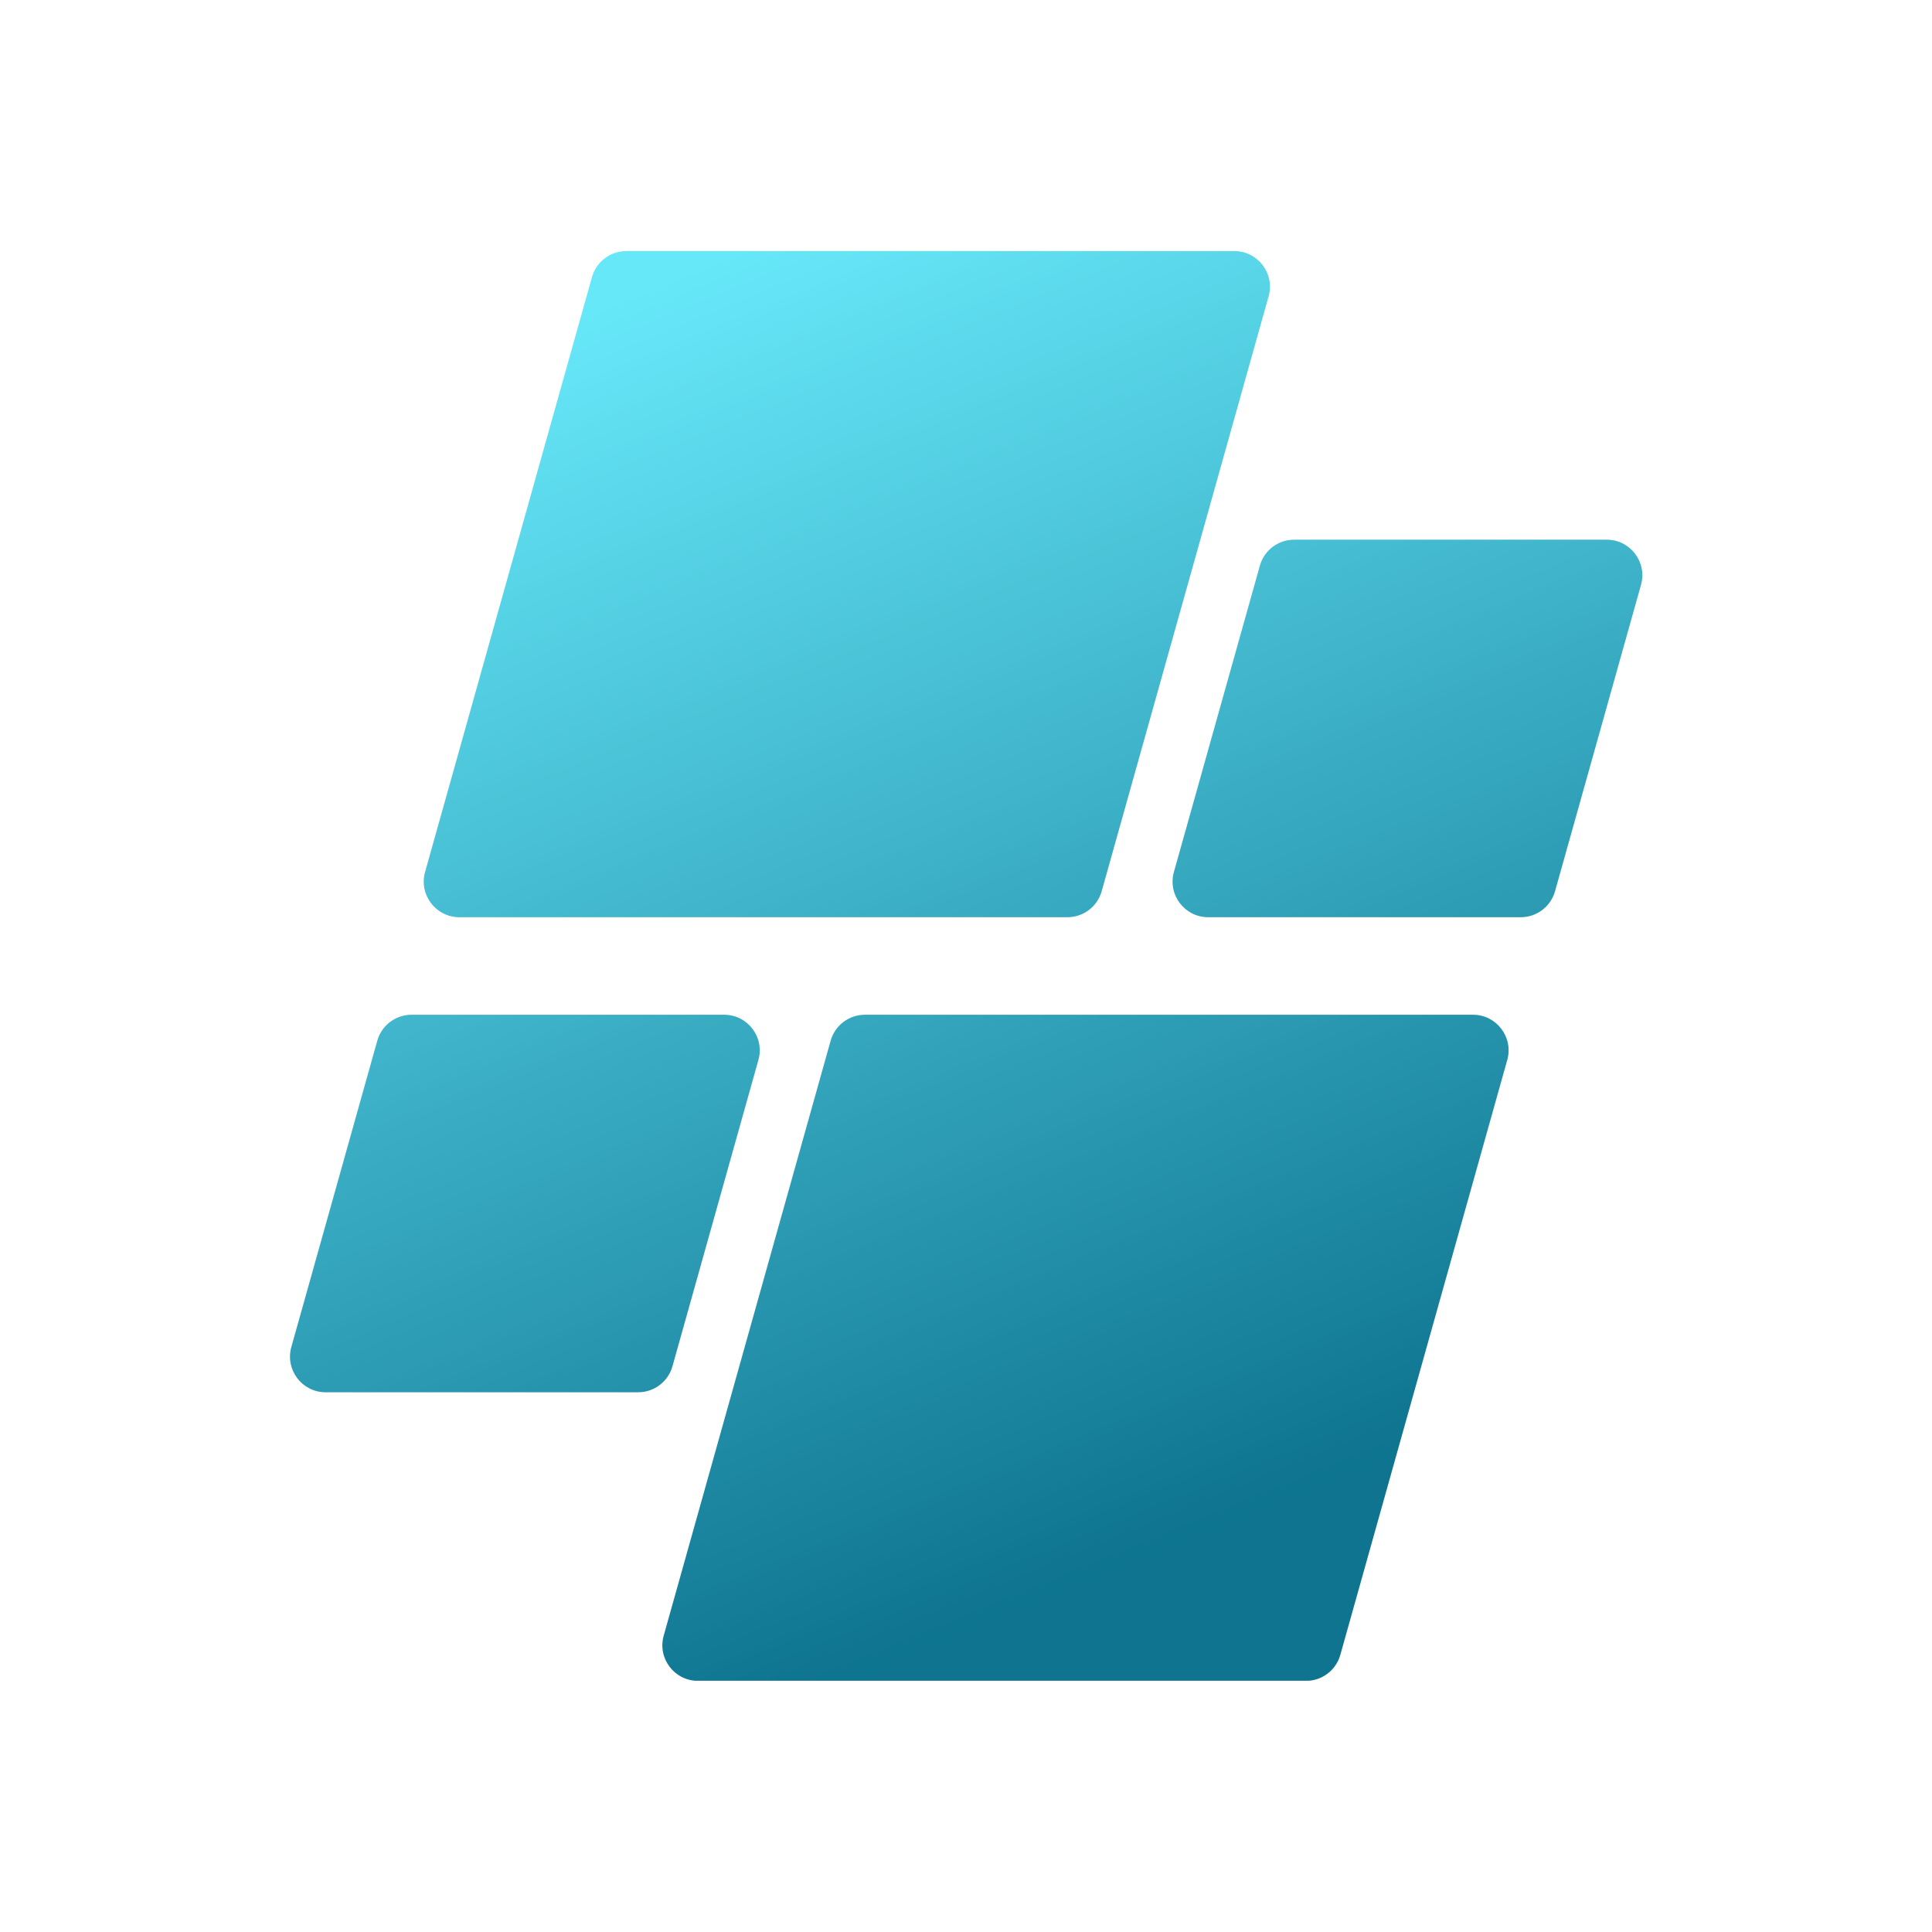
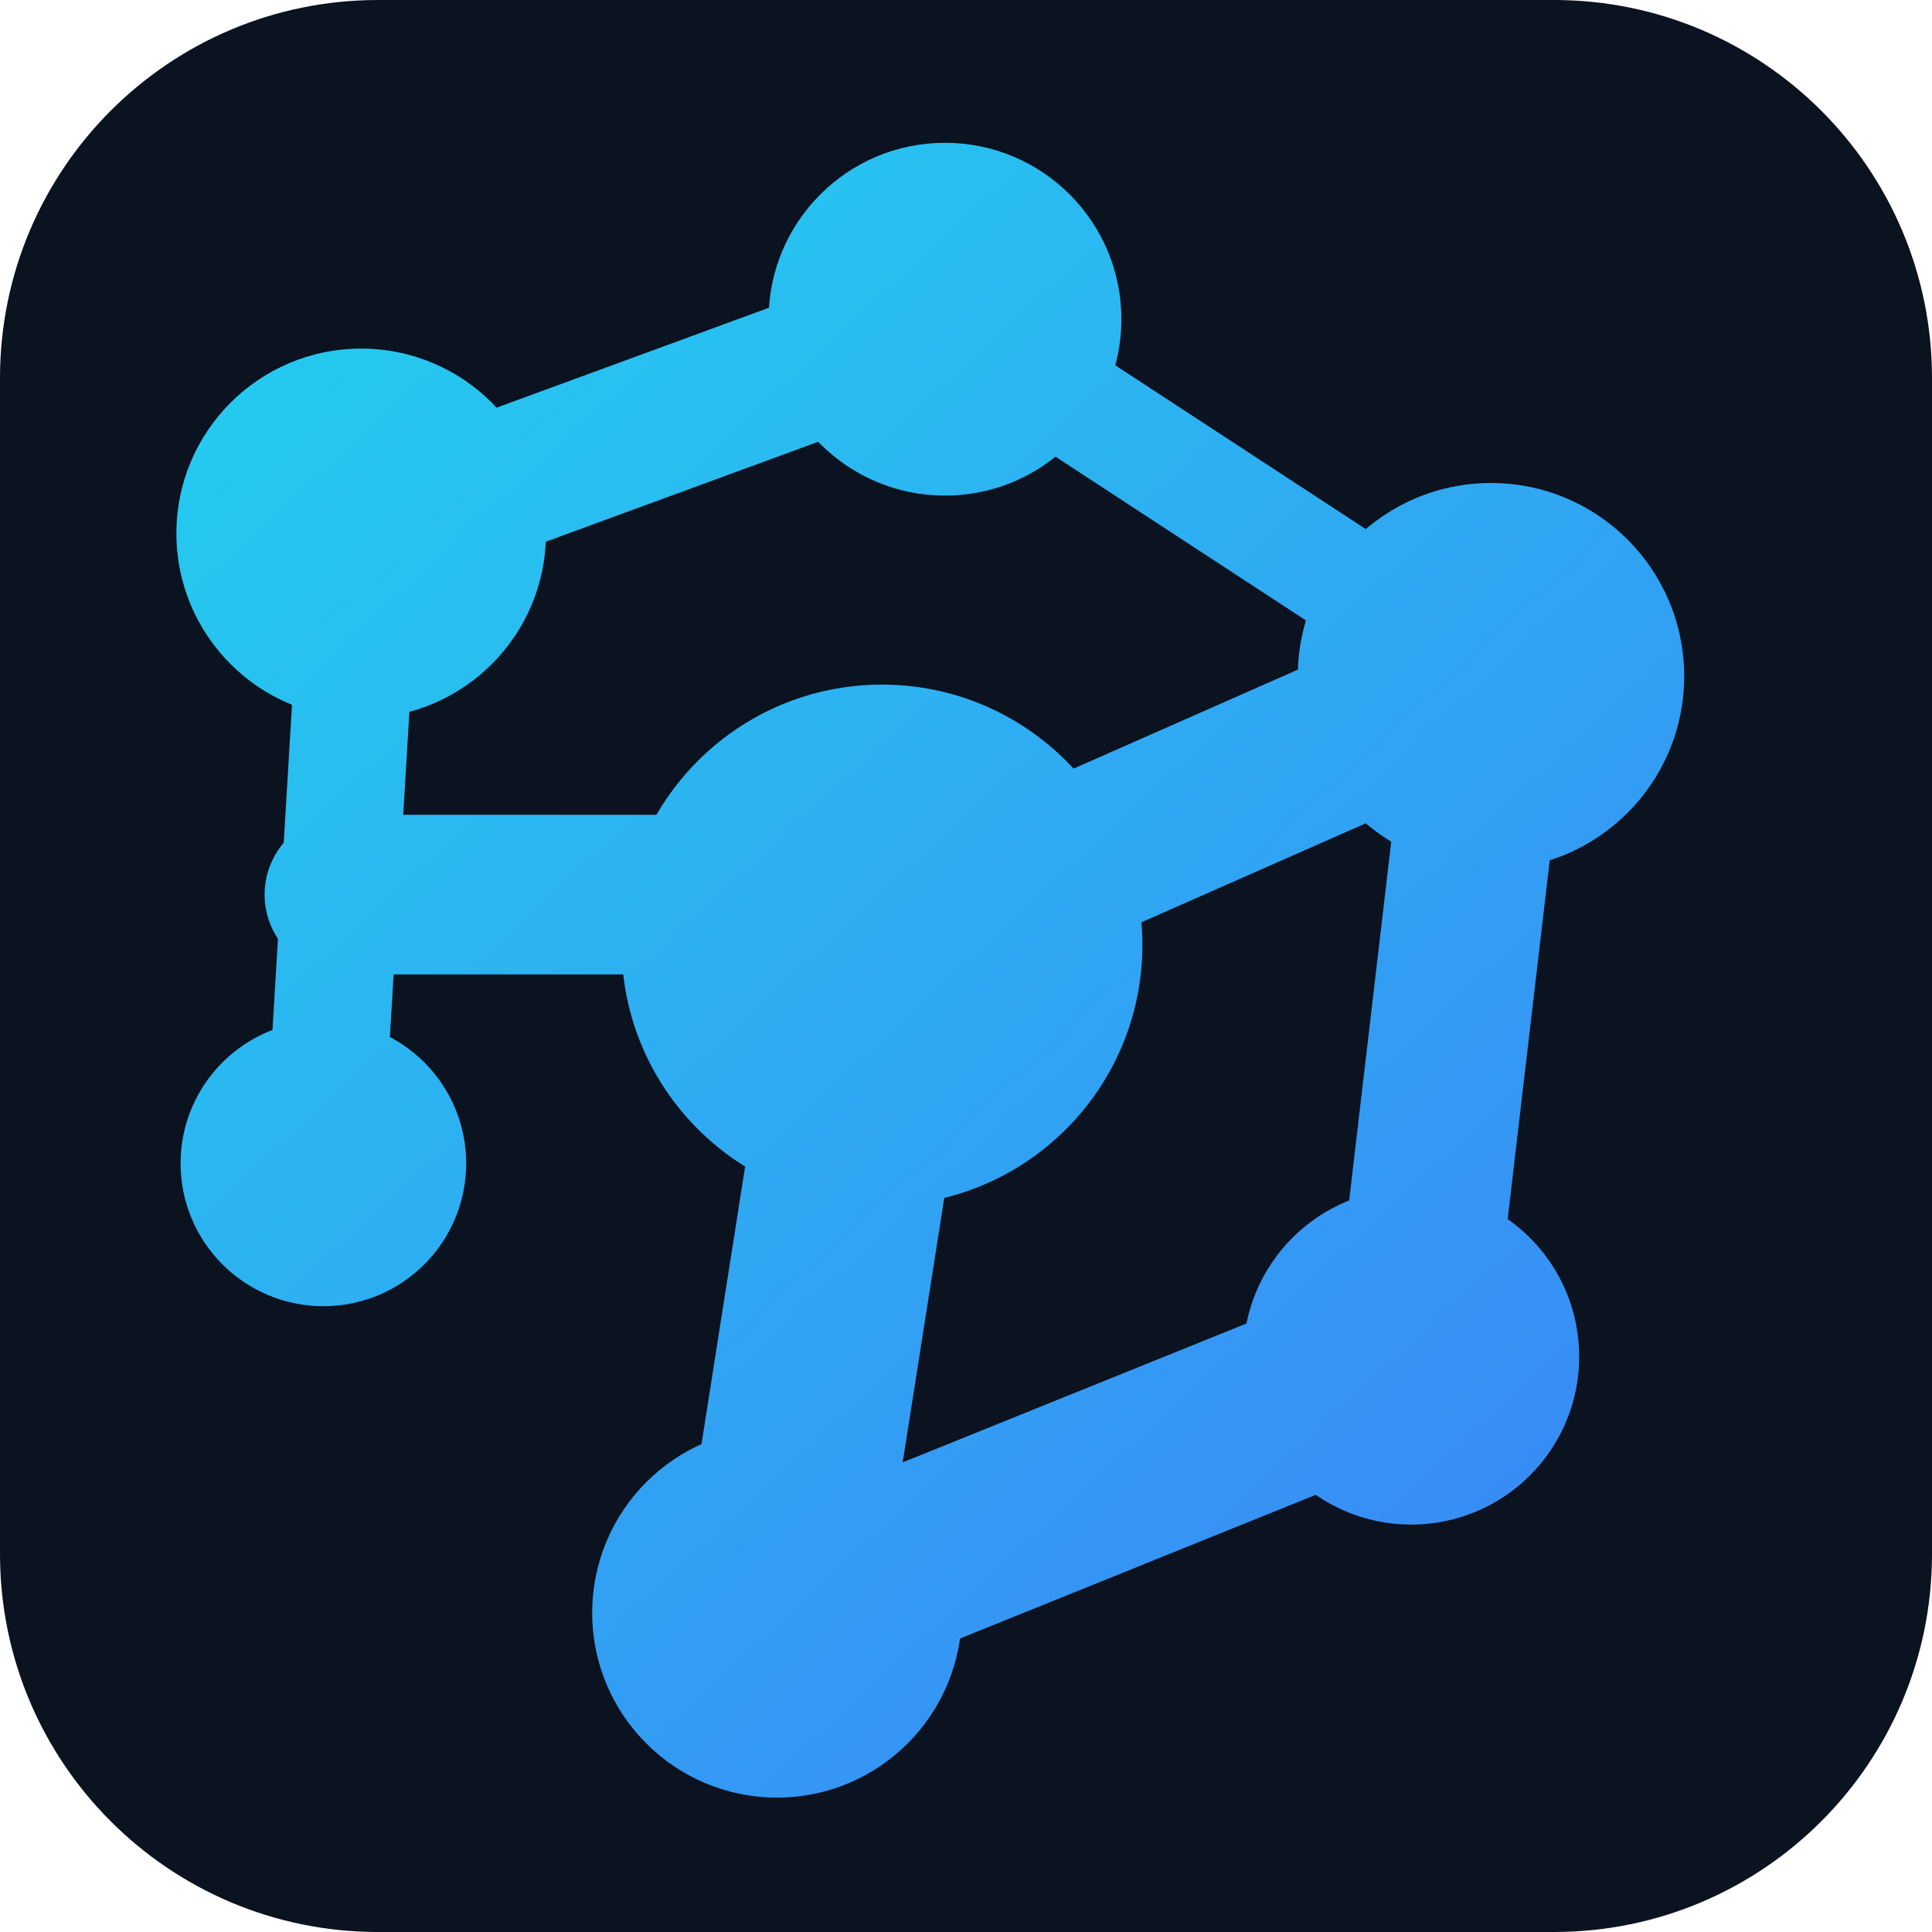
- <svg xmlns="http://www.w3.org/2000/svg" width="500" zoomAndPan="magnify" viewBox="0 0 375 375" height="500" preserveAspectRatio="xMidYMid meet" version="1.0">
+ <svg xmlns="http://www.w3.org/2000/svg" viewBox="0 0 460 460" role="img">
  <defs>
-     <clipPath id="c26915f48a">
-       <path d="M 56 48.727 L 319 48.727 L 319 326.227 L 56 326.227 Z M 56 48.727 " clip-rule="nonzero" />
-     </clipPath>
-     <clipPath id="beb6c101c0">
-       <path d="M 207.184 178.031 L 89.16 178.031 C 84.582 178.031 81.27 173.66 82.508 169.254 L 114.906 53.777 C 115.746 50.797 118.465 48.734 121.562 48.734 L 239.586 48.734 C 244.164 48.734 247.477 53.105 246.238 57.512 L 213.836 172.988 C 213 175.969 210.281 178.031 207.184 178.031 Z M 130.523 265.195 L 147.207 205.738 C 148.445 201.332 145.133 196.961 140.555 196.961 L 79.883 196.961 C 76.789 196.961 74.07 199.023 73.23 202.004 L 56.547 261.461 C 55.312 265.867 58.625 270.238 63.199 270.238 L 123.871 270.238 C 126.969 270.238 129.688 268.176 130.523 265.195 Z M 161.227 202.004 L 128.824 317.48 C 127.586 321.887 130.898 326.254 135.477 326.254 L 253.504 326.254 C 256.598 326.254 259.32 324.195 260.156 321.211 L 292.559 205.738 C 293.793 201.332 290.48 196.961 285.906 196.961 L 167.879 196.961 C 164.781 196.961 162.062 199.023 161.227 202.004 Z M 244.539 109.797 L 227.855 169.254 C 226.617 173.66 229.93 178.031 234.508 178.031 L 295.18 178.031 C 298.277 178.031 300.996 175.969 301.832 172.988 L 318.516 113.531 C 319.754 109.121 316.441 104.754 311.863 104.754 L 251.191 104.754 C 248.094 104.754 245.375 106.812 244.539 109.797 Z M 244.539 109.797 " clip-rule="nonzero" />
-     </clipPath>
-     <linearGradient x1="114.296" gradientTransform="matrix(0.555042, 0, 0, 0.555042, 56.28697, 48.7349)" y1="-47.634" x2="358.604" gradientUnits="userSpaceOnUse" y2="547.591" id="536ef65285">
-       <stop stop-opacity="1" stop-color="rgb(40.388%, 90.979%, 97.649%)" offset="0" />
-       <stop stop-opacity="1" stop-color="rgb(40.388%, 90.979%, 97.649%)" offset="0.062" />
-       <stop stop-opacity="1" stop-color="rgb(40.32%, 90.891%, 97.568%)" offset="0.094" />
-       <stop stop-opacity="1" stop-color="rgb(40.068%, 90.562%, 97.272%)" offset="0.098" />
-       <stop stop-opacity="1" stop-color="rgb(39.885%, 90.323%, 97.055%)" offset="0.102" />
-       <stop stop-opacity="1" stop-color="rgb(39.7%, 90.083%, 96.837%)" offset="0.105" />
-       <stop stop-opacity="1" stop-color="rgb(39.517%, 89.844%, 96.62%)" offset="0.109" />
-       <stop stop-opacity="1" stop-color="rgb(39.333%, 89.603%, 96.404%)" offset="0.113" />
-       <stop stop-opacity="1" stop-color="rgb(39.149%, 89.363%, 96.187%)" offset="0.117" />
-       <stop stop-opacity="1" stop-color="rgb(38.965%, 89.124%, 95.97%)" offset="0.121" />
-       <stop stop-opacity="1" stop-color="rgb(38.782%, 88.884%, 95.753%)" offset="0.125" />
-       <stop stop-opacity="1" stop-color="rgb(38.597%, 88.644%, 95.535%)" offset="0.129" />
-       <stop stop-opacity="1" stop-color="rgb(38.414%, 88.405%, 95.319%)" offset="0.133" />
-       <stop stop-opacity="1" stop-color="rgb(38.229%, 88.165%, 95.102%)" offset="0.137" />
-       <stop stop-opacity="1" stop-color="rgb(38.046%, 87.926%, 94.885%)" offset="0.141" />
-       <stop stop-opacity="1" stop-color="rgb(37.862%, 87.686%, 94.667%)" offset="0.145" />
-       <stop stop-opacity="1" stop-color="rgb(37.679%, 87.447%, 94.45%)" offset="0.148" />
-       <stop stop-opacity="1" stop-color="rgb(37.494%, 87.206%, 94.234%)" offset="0.152" />
-       <stop stop-opacity="1" stop-color="rgb(37.311%, 86.966%, 94.017%)" offset="0.156" />
-       <stop stop-opacity="1" stop-color="rgb(37.126%, 86.726%, 93.799%)" offset="0.16" />
-       <stop stop-opacity="1" stop-color="rgb(36.943%, 86.487%, 93.582%)" offset="0.164" />
-       <stop stop-opacity="1" stop-color="rgb(36.758%, 86.247%, 93.365%)" offset="0.168" />
-       <stop stop-opacity="1" stop-color="rgb(36.575%, 86.008%, 93.149%)" offset="0.172" />
-       <stop stop-opacity="1" stop-color="rgb(36.391%, 85.768%, 92.931%)" offset="0.176" />
-       <stop stop-opacity="1" stop-color="rgb(36.208%, 85.529%, 92.714%)" offset="0.18" />
-       <stop stop-opacity="1" stop-color="rgb(36.023%, 85.287%, 92.497%)" offset="0.184" />
-       <stop stop-opacity="1" stop-color="rgb(35.84%, 85.048%, 92.281%)" offset="0.188" />
-       <stop stop-opacity="1" stop-color="rgb(35.655%, 84.808%, 92.064%)" offset="0.191" />
-       <stop stop-opacity="1" stop-color="rgb(35.472%, 84.569%, 91.847%)" offset="0.195" />
-       <stop stop-opacity="1" stop-color="rgb(35.287%, 84.329%, 91.629%)" offset="0.199" />
-       <stop stop-opacity="1" stop-color="rgb(35.104%, 84.09%, 91.412%)" offset="0.203" />
-       <stop stop-opacity="1" stop-color="rgb(34.92%, 83.85%, 91.196%)" offset="0.207" />
-       <stop stop-opacity="1" stop-color="rgb(34.735%, 83.611%, 90.979%)" offset="0.211" />
-       <stop stop-opacity="1" stop-color="rgb(34.55%, 83.371%, 90.761%)" offset="0.215" />
-       <stop stop-opacity="1" stop-color="rgb(34.367%, 83.131%, 90.544%)" offset="0.219" />
-       <stop stop-opacity="1" stop-color="rgb(34.183%, 82.89%, 90.327%)" offset="0.223" />
-       <stop stop-opacity="1" stop-color="rgb(34%, 82.651%, 90.111%)" offset="0.227" />
-       <stop stop-opacity="1" stop-color="rgb(33.815%, 82.411%, 89.893%)" offset="0.23" />
-       <stop stop-opacity="1" stop-color="rgb(33.632%, 82.172%, 89.676%)" offset="0.234" />
-       <stop stop-opacity="1" stop-color="rgb(33.447%, 81.932%, 89.459%)" offset="0.238" />
-       <stop stop-opacity="1" stop-color="rgb(33.264%, 81.693%, 89.243%)" offset="0.242" />
-       <stop stop-opacity="1" stop-color="rgb(33.08%, 81.453%, 89.024%)" offset="0.246" />
-       <stop stop-opacity="1" stop-color="rgb(32.896%, 81.213%, 88.808%)" offset="0.25" />
-       <stop stop-opacity="1" stop-color="rgb(32.712%, 80.974%, 88.591%)" offset="0.254" />
-       <stop stop-opacity="1" stop-color="rgb(32.529%, 80.734%, 88.374%)" offset="0.258" />
-       <stop stop-opacity="1" stop-color="rgb(32.344%, 80.493%, 88.158%)" offset="0.262" />
-       <stop stop-opacity="1" stop-color="rgb(32.161%, 80.254%, 87.941%)" offset="0.266" />
-       <stop stop-opacity="1" stop-color="rgb(31.976%, 80.014%, 87.723%)" offset="0.27" />
-       <stop stop-opacity="1" stop-color="rgb(31.793%, 79.774%, 87.506%)" offset="0.273" />
-       <stop stop-opacity="1" stop-color="rgb(31.609%, 79.535%, 87.289%)" offset="0.277" />
-       <stop stop-opacity="1" stop-color="rgb(31.425%, 79.295%, 87.073%)" offset="0.281" />
-       <stop stop-opacity="1" stop-color="rgb(31.241%, 79.056%, 86.855%)" offset="0.285" />
-       <stop stop-opacity="1" stop-color="rgb(31.058%, 78.816%, 86.638%)" offset="0.289" />
-       <stop stop-opacity="1" stop-color="rgb(30.873%, 78.577%, 86.421%)" offset="0.293" />
-       <stop stop-opacity="1" stop-color="rgb(30.69%, 78.337%, 86.205%)" offset="0.297" />
-       <stop stop-opacity="1" stop-color="rgb(30.505%, 78.096%, 85.986%)" offset="0.301" />
-       <stop stop-opacity="1" stop-color="rgb(30.322%, 77.856%, 85.77%)" offset="0.305" />
-       <stop stop-opacity="1" stop-color="rgb(30.138%, 77.617%, 85.553%)" offset="0.309" />
-       <stop stop-opacity="1" stop-color="rgb(29.955%, 77.377%, 85.336%)" offset="0.312" />
-       <stop stop-opacity="1" stop-color="rgb(29.77%, 77.138%, 85.118%)" offset="0.316" />
-       <stop stop-opacity="1" stop-color="rgb(29.587%, 76.898%, 84.901%)" offset="0.32" />
-       <stop stop-opacity="1" stop-color="rgb(29.402%, 76.659%, 84.685%)" offset="0.324" />
-       <stop stop-opacity="1" stop-color="rgb(29.218%, 76.419%, 84.468%)" offset="0.328" />
-       <stop stop-opacity="1" stop-color="rgb(29.033%, 76.178%, 84.251%)" offset="0.332" />
-       <stop stop-opacity="1" stop-color="rgb(28.85%, 75.938%, 84.035%)" offset="0.336" />
-       <stop stop-opacity="1" stop-color="rgb(28.665%, 75.699%, 83.817%)" offset="0.34" />
-       <stop stop-opacity="1" stop-color="rgb(28.482%, 75.459%, 83.6%)" offset="0.344" />
-       <stop stop-opacity="1" stop-color="rgb(28.297%, 75.22%, 83.383%)" offset="0.348" />
-       <stop stop-opacity="1" stop-color="rgb(28.114%, 74.98%, 83.167%)" offset="0.352" />
-       <stop stop-opacity="1" stop-color="rgb(27.93%, 74.741%, 82.948%)" offset="0.355" />
-       <stop stop-opacity="1" stop-color="rgb(27.747%, 74.501%, 82.732%)" offset="0.359" />
-       <stop stop-opacity="1" stop-color="rgb(27.562%, 74.261%, 82.515%)" offset="0.363" />
-       <stop stop-opacity="1" stop-color="rgb(27.379%, 74.022%, 82.298%)" offset="0.367" />
-       <stop stop-opacity="1" stop-color="rgb(27.194%, 73.781%, 82.08%)" offset="0.371" />
-       <stop stop-opacity="1" stop-color="rgb(27.011%, 73.541%, 81.863%)" offset="0.375" />
-       <stop stop-opacity="1" stop-color="rgb(26.826%, 73.302%, 81.647%)" offset="0.379" />
-       <stop stop-opacity="1" stop-color="rgb(26.643%, 73.062%, 81.43%)" offset="0.383" />
-       <stop stop-opacity="1" stop-color="rgb(26.459%, 72.823%, 81.213%)" offset="0.387" />
-       <stop stop-opacity="1" stop-color="rgb(26.276%, 72.583%, 80.997%)" offset="0.391" />
-       <stop stop-opacity="1" stop-color="rgb(26.091%, 72.343%, 80.779%)" offset="0.395" />
-       <stop stop-opacity="1" stop-color="rgb(25.908%, 72.104%, 80.562%)" offset="0.398" />
-       <stop stop-opacity="1" stop-color="rgb(25.723%, 71.864%, 80.345%)" offset="0.402" />
-       <stop stop-opacity="1" stop-color="rgb(25.54%, 71.625%, 80.128%)" offset="0.406" />
-       <stop stop-opacity="1" stop-color="rgb(25.356%, 71.384%, 79.91%)" offset="0.41" />
-       <stop stop-opacity="1" stop-color="rgb(25.172%, 71.144%, 79.694%)" offset="0.414" />
-       <stop stop-opacity="1" stop-color="rgb(24.988%, 70.905%, 79.477%)" offset="0.418" />
-       <stop stop-opacity="1" stop-color="rgb(24.805%, 70.665%, 79.26%)" offset="0.422" />
-       <stop stop-opacity="1" stop-color="rgb(24.62%, 70.425%, 79.042%)" offset="0.426" />
-       <stop stop-opacity="1" stop-color="rgb(24.437%, 70.186%, 78.825%)" offset="0.43" />
-       <stop stop-opacity="1" stop-color="rgb(24.252%, 69.946%, 78.609%)" offset="0.434" />
-       <stop stop-opacity="1" stop-color="rgb(24.069%, 69.707%, 78.392%)" offset="0.438" />
-       <stop stop-opacity="1" stop-color="rgb(23.885%, 69.466%, 78.174%)" offset="0.441" />
-       <stop stop-opacity="1" stop-color="rgb(23.701%, 69.226%, 77.957%)" offset="0.445" />
-       <stop stop-opacity="1" stop-color="rgb(23.517%, 68.987%, 77.74%)" offset="0.449" />
-       <stop stop-opacity="1" stop-color="rgb(23.332%, 68.747%, 77.524%)" offset="0.453" />
-       <stop stop-opacity="1" stop-color="rgb(23.148%, 68.507%, 77.307%)" offset="0.457" />
-       <stop stop-opacity="1" stop-color="rgb(22.964%, 68.268%, 77.09%)" offset="0.461" />
-       <stop stop-opacity="1" stop-color="rgb(22.78%, 68.028%, 76.872%)" offset="0.465" />
-       <stop stop-opacity="1" stop-color="rgb(22.597%, 67.789%, 76.656%)" offset="0.469" />
-       <stop stop-opacity="1" stop-color="rgb(22.412%, 67.549%, 76.439%)" offset="0.473" />
-       <stop stop-opacity="1" stop-color="rgb(22.229%, 67.31%, 76.222%)" offset="0.477" />
-       <stop stop-opacity="1" stop-color="rgb(22.044%, 67.068%, 76.004%)" offset="0.48" />
-       <stop stop-opacity="1" stop-color="rgb(21.861%, 66.829%, 75.787%)" offset="0.484" />
-       <stop stop-opacity="1" stop-color="rgb(21.677%, 66.589%, 75.571%)" offset="0.488" />
-       <stop stop-opacity="1" stop-color="rgb(21.494%, 66.35%, 75.354%)" offset="0.492" />
-       <stop stop-opacity="1" stop-color="rgb(21.309%, 66.11%, 75.136%)" offset="0.496" />
-       <stop stop-opacity="1" stop-color="rgb(21.126%, 65.871%, 74.919%)" offset="0.5" />
-       <stop stop-opacity="1" stop-color="rgb(20.941%, 65.631%, 74.702%)" offset="0.504" />
-       <stop stop-opacity="1" stop-color="rgb(20.758%, 65.392%, 74.486%)" offset="0.508" />
-       <stop stop-opacity="1" stop-color="rgb(20.573%, 65.152%, 74.268%)" offset="0.512" />
-       <stop stop-opacity="1" stop-color="rgb(20.39%, 64.912%, 74.051%)" offset="0.516" />
-       <stop stop-opacity="1" stop-color="rgb(20.206%, 64.671%, 73.834%)" offset="0.52" />
-       <stop stop-opacity="1" stop-color="rgb(20.023%, 64.432%, 73.618%)" offset="0.523" />
-       <stop stop-opacity="1" stop-color="rgb(19.838%, 64.192%, 73.401%)" offset="0.527" />
-       <stop stop-opacity="1" stop-color="rgb(19.655%, 63.953%, 73.184%)" offset="0.531" />
-       <stop stop-opacity="1" stop-color="rgb(19.47%, 63.713%, 72.966%)" offset="0.535" />
-       <stop stop-opacity="1" stop-color="rgb(19.287%, 63.474%, 72.749%)" offset="0.539" />
-       <stop stop-opacity="1" stop-color="rgb(19.102%, 63.234%, 72.533%)" offset="0.543" />
-       <stop stop-opacity="1" stop-color="rgb(18.919%, 62.994%, 72.316%)" offset="0.547" />
-       <stop stop-opacity="1" stop-color="rgb(18.735%, 62.755%, 72.098%)" offset="0.551" />
-       <stop stop-opacity="1" stop-color="rgb(18.552%, 62.515%, 71.881%)" offset="0.555" />
-       <stop stop-opacity="1" stop-color="rgb(18.367%, 62.274%, 71.664%)" offset="0.559" />
-       <stop stop-opacity="1" stop-color="rgb(18.184%, 62.035%, 71.448%)" offset="0.562" />
-       <stop stop-opacity="1" stop-color="rgb(17.999%, 61.795%, 71.23%)" offset="0.566" />
-       <stop stop-opacity="1" stop-color="rgb(17.815%, 61.555%, 71.013%)" offset="0.57" />
-       <stop stop-opacity="1" stop-color="rgb(17.63%, 61.316%, 70.796%)" offset="0.574" />
-       <stop stop-opacity="1" stop-color="rgb(17.447%, 61.076%, 70.58%)" offset="0.578" />
-       <stop stop-opacity="1" stop-color="rgb(17.262%, 60.837%, 70.361%)" offset="0.582" />
-       <stop stop-opacity="1" stop-color="rgb(17.079%, 60.597%, 70.145%)" offset="0.586" />
-       <stop stop-opacity="1" stop-color="rgb(16.895%, 60.356%, 69.928%)" offset="0.59" />
-       <stop stop-opacity="1" stop-color="rgb(16.711%, 60.117%, 69.711%)" offset="0.594" />
-       <stop stop-opacity="1" stop-color="rgb(16.527%, 59.877%, 69.495%)" offset="0.598" />
-       <stop stop-opacity="1" stop-color="rgb(16.344%, 59.637%, 69.278%)" offset="0.602" />
-       <stop stop-opacity="1" stop-color="rgb(16.159%, 59.398%, 69.06%)" offset="0.605" />
-       <stop stop-opacity="1" stop-color="rgb(15.976%, 59.158%, 68.843%)" offset="0.609" />
-       <stop stop-opacity="1" stop-color="rgb(15.791%, 58.919%, 68.626%)" offset="0.613" />
-       <stop stop-opacity="1" stop-color="rgb(15.608%, 58.679%, 68.41%)" offset="0.617" />
-       <stop stop-opacity="1" stop-color="rgb(15.424%, 58.44%, 68.192%)" offset="0.621" />
-       <stop stop-opacity="1" stop-color="rgb(15.24%, 58.2%, 67.975%)" offset="0.625" />
-       <stop stop-opacity="1" stop-color="rgb(15.056%, 57.959%, 67.758%)" offset="0.629" />
-       <stop stop-opacity="1" stop-color="rgb(14.873%, 57.719%, 67.542%)" offset="0.633" />
-       <stop stop-opacity="1" stop-color="rgb(14.688%, 57.48%, 67.323%)" offset="0.637" />
-       <stop stop-opacity="1" stop-color="rgb(14.505%, 57.24%, 67.107%)" offset="0.641" />
-       <stop stop-opacity="1" stop-color="rgb(14.32%, 57.001%, 66.89%)" offset="0.645" />
-       <stop stop-opacity="1" stop-color="rgb(14.137%, 56.761%, 66.673%)" offset="0.648" />
-       <stop stop-opacity="1" stop-color="rgb(13.953%, 56.522%, 66.455%)" offset="0.652" />
-       <stop stop-opacity="1" stop-color="rgb(13.77%, 56.282%, 66.238%)" offset="0.656" />
-       <stop stop-opacity="1" stop-color="rgb(13.585%, 56.042%, 66.022%)" offset="0.66" />
-       <stop stop-opacity="1" stop-color="rgb(13.402%, 55.803%, 65.805%)" offset="0.664" />
-       <stop stop-opacity="1" stop-color="rgb(13.217%, 55.562%, 65.588%)" offset="0.668" />
-       <stop stop-opacity="1" stop-color="rgb(13.034%, 55.322%, 65.372%)" offset="0.672" />
-       <stop stop-opacity="1" stop-color="rgb(12.849%, 55.083%, 65.154%)" offset="0.676" />
-       <stop stop-opacity="1" stop-color="rgb(12.666%, 54.843%, 64.937%)" offset="0.68" />
-       <stop stop-opacity="1" stop-color="rgb(12.482%, 54.604%, 64.72%)" offset="0.684" />
-       <stop stop-opacity="1" stop-color="rgb(12.299%, 54.364%, 64.503%)" offset="0.688" />
-       <stop stop-opacity="1" stop-color="rgb(12.114%, 54.124%, 64.285%)" offset="0.691" />
-       <stop stop-opacity="1" stop-color="rgb(11.929%, 53.885%, 64.069%)" offset="0.695" />
-       <stop stop-opacity="1" stop-color="rgb(11.745%, 53.644%, 63.852%)" offset="0.699" />
-       <stop stop-opacity="1" stop-color="rgb(11.562%, 53.404%, 63.635%)" offset="0.703" />
-       <stop stop-opacity="1" stop-color="rgb(11.377%, 53.165%, 63.417%)" offset="0.707" />
-       <stop stop-opacity="1" stop-color="rgb(11.194%, 52.925%, 63.2%)" offset="0.711" />
-       <stop stop-opacity="1" stop-color="rgb(11.009%, 52.686%, 62.984%)" offset="0.715" />
-       <stop stop-opacity="1" stop-color="rgb(10.826%, 52.446%, 62.767%)" offset="0.719" />
-       <stop stop-opacity="1" stop-color="rgb(10.641%, 52.206%, 62.55%)" offset="0.723" />
-       <stop stop-opacity="1" stop-color="rgb(10.458%, 51.967%, 62.334%)" offset="0.727" />
-       <stop stop-opacity="1" stop-color="rgb(10.274%, 51.727%, 62.115%)" offset="0.73" />
-       <stop stop-opacity="1" stop-color="rgb(10.091%, 51.488%, 61.899%)" offset="0.734" />
-       <stop stop-opacity="1" stop-color="rgb(9.906%, 51.247%, 61.682%)" offset="0.738" />
-       <stop stop-opacity="1" stop-color="rgb(9.723%, 51.007%, 61.465%)" offset="0.742" />
-       <stop stop-opacity="1" stop-color="rgb(9.538%, 50.768%, 61.247%)" offset="0.746" />
-       <stop stop-opacity="1" stop-color="rgb(9.355%, 50.528%, 61.031%)" offset="0.75" />
-       <stop stop-opacity="1" stop-color="rgb(9.171%, 50.288%, 60.814%)" offset="0.754" />
-       <stop stop-opacity="1" stop-color="rgb(8.987%, 50.049%, 60.597%)" offset="0.758" />
-       <stop stop-opacity="1" stop-color="rgb(8.803%, 49.809%, 60.379%)" offset="0.762" />
-       <stop stop-opacity="1" stop-color="rgb(8.62%, 49.57%, 60.162%)" offset="0.766" />
-       <stop stop-opacity="1" stop-color="rgb(8.435%, 49.33%, 59.946%)" offset="0.77" />
-       <stop stop-opacity="1" stop-color="rgb(8.252%, 49.091%, 59.729%)" offset="0.773" />
-       <stop stop-opacity="1" stop-color="rgb(8.067%, 48.849%, 59.511%)" offset="0.777" />
-       <stop stop-opacity="1" stop-color="rgb(7.884%, 48.61%, 59.294%)" offset="0.781" />
-       <stop stop-opacity="1" stop-color="rgb(7.7%, 48.37%, 59.077%)" offset="0.785" />
-       <stop stop-opacity="1" stop-color="rgb(7.516%, 48.131%, 58.861%)" offset="0.789" />
-       <stop stop-opacity="1" stop-color="rgb(7.332%, 47.891%, 58.644%)" offset="0.793" />
-       <stop stop-opacity="1" stop-color="rgb(7.149%, 47.652%, 58.427%)" offset="0.797" />
-       <stop stop-opacity="1" stop-color="rgb(6.964%, 47.412%, 58.209%)" offset="0.801" />
-       <stop stop-opacity="1" stop-color="rgb(6.781%, 47.173%, 57.993%)" offset="0.805" />
-       <stop stop-opacity="1" stop-color="rgb(6.596%, 46.933%, 57.776%)" offset="0.809" />
-       <stop stop-opacity="1" stop-color="rgb(6.413%, 46.693%, 57.559%)" offset="0.812" />
-       <stop stop-opacity="1" stop-color="rgb(6.229%, 46.452%, 57.341%)" offset="0.816" />
-       <stop stop-opacity="1" stop-color="rgb(6.044%, 46.213%, 57.124%)" offset="0.82" />
-       <stop stop-opacity="1" stop-color="rgb(5.859%, 45.973%, 56.908%)" offset="0.824" />
-       <stop stop-opacity="1" stop-color="rgb(5.676%, 45.734%, 56.691%)" offset="0.828" />
-       <stop stop-opacity="1" stop-color="rgb(5.582%, 45.612%, 56.58%)" offset="0.844" />
-       <stop stop-opacity="1" stop-color="rgb(5.489%, 45.49%, 56.47%)" offset="0.875" />
-       <stop stop-opacity="1" stop-color="rgb(5.489%, 45.49%, 56.47%)" offset="1" />
+     <linearGradient id="g" gradientUnits="userSpaceOnUse" x1="40" y1="30" x2="400" y2="420">
+       <stop offset="0" stop-color="#22d3ee" />
+       <stop offset="1" stop-color="#3b82f6" />
    </linearGradient>
  </defs>
-   <g clip-path="url(#c26915f48a)">
-     <g clip-path="url(#beb6c101c0)">
-       <path fill="url(#536ef65285)" d="M 55.312 48.734 L 55.312 326.227 L 319.754 326.227 L 319.754 48.734 Z M 55.312 48.734 " fill-rule="nonzero" />
-     </g>
+   <rect x="0" y="0" width="460" height="460" rx="90" fill="#0b1220" />
+   <g transform="translate(-10,5)">
+     <line x1="235" y1="71" x2="365" y2="156" stroke="url(#g)" stroke-width="26" stroke-linecap="round" />
+     <line x1="365" y1="156" x2="346" y2="318" stroke="url(#g)" stroke-width="38" stroke-linecap="round" />
+     <line x1="346" y1="318" x2="195" y2="379" stroke="url(#g)" stroke-width="44" stroke-linecap="round" />
+     <line x1="87" y1="272" x2="96" y2="122" stroke="url(#g)" stroke-width="28" stroke-linecap="round" />
+     <line x1="96" y1="122" x2="235" y2="71" stroke="url(#g)" stroke-width="34" stroke-linecap="round" />
+     <line x1="220" y1="220" x2="365" y2="156" stroke="url(#g)" stroke-width="40" stroke-linecap="round" />
+     <line x1="220" y1="220" x2="195" y2="379" stroke="url(#g)" stroke-width="48" stroke-linecap="round" />
+     <line x1="92" y1="208" x2="220" y2="208" stroke="url(#g)" stroke-width="38" stroke-linecap="round" />
+     <circle cx="220" cy="220" r="62" fill="url(#g)" />
+     <circle cx="235" cy="71" r="42" fill="url(#g)" />
+     <circle cx="365" cy="156" r="46" fill="url(#g)" />
+     <circle cx="346" cy="318" r="40" fill="url(#g)" />
+     <circle cx="195" cy="379" r="44" fill="url(#g)" />
+     <circle cx="87" cy="272" r="34" fill="url(#g)" />
+     <circle cx="96" cy="122" r="44" fill="url(#g)" />
  </g>
</svg>
